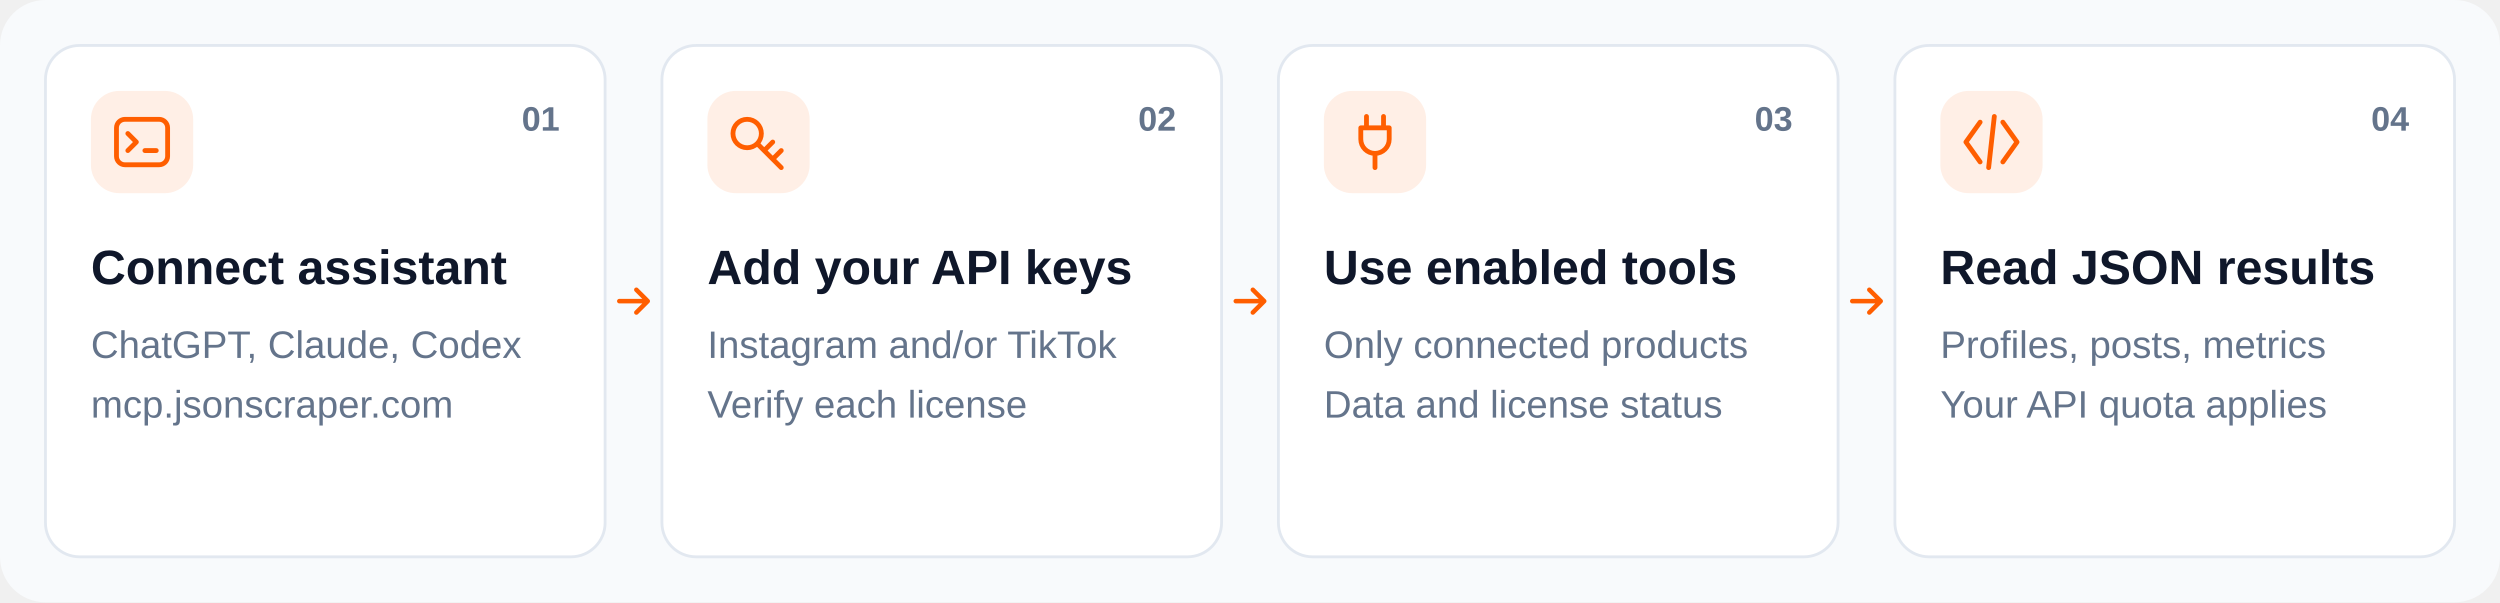
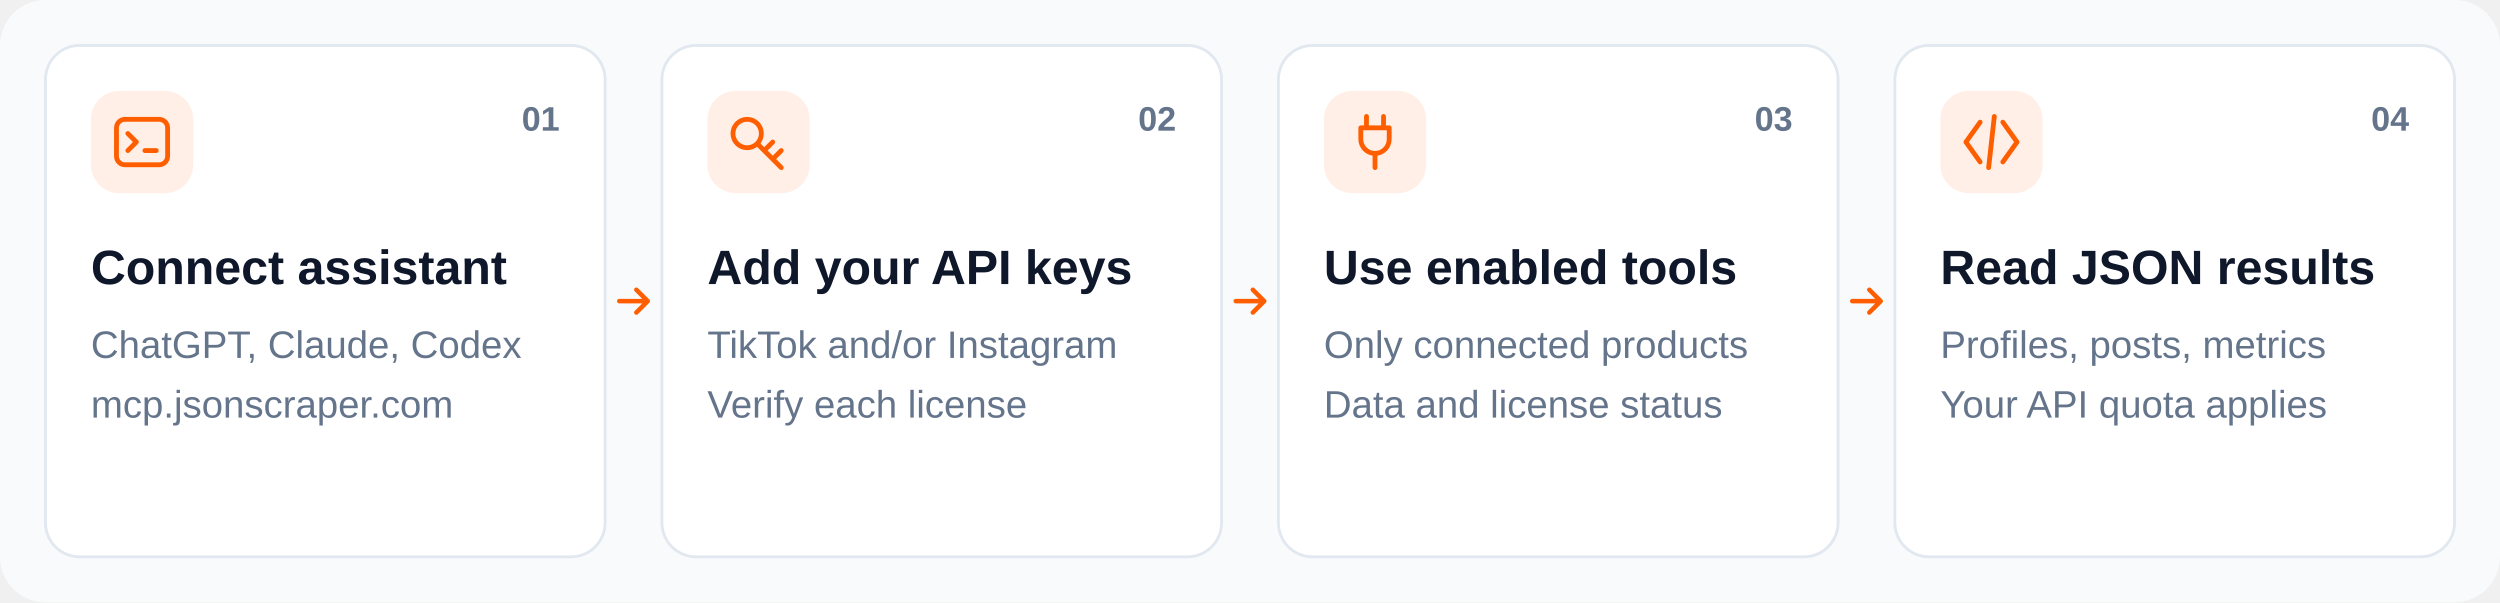
<svg xmlns="http://www.w3.org/2000/svg" width="880" height="212" viewBox="0 0 880 212" role="img" aria-label="Connect one assistant, verify one or both API licenses, use entitled tools and read JSON results">
  <rect width="880" height="212" rx="16" fill="#f8fafc" />
  <rect x="16" y="16" width="197" height="180" rx="12" fill="#ffffff" stroke="#e2e8f0" />
  <rect x="32" y="32" width="36" height="36" rx="10" fill="#ff5e00" fill-opacity=".10" />
  <g transform="translate(38 38)" fill="none" stroke="#ff5e00" stroke-width="1.7" stroke-linecap="round" stroke-linejoin="round">
    <rect x="3" y="4" width="18" height="16" rx="3" />
    <path d="m7 9 3 3-3 3m6 0h4" />
  </g>
  <text x="197" y="46" text-anchor="end" font-family="Arial,sans-serif" font-size="12" font-weight="600" fill="#64748b">01</text>
  <text x="32" y="100" font-family="Arial,sans-serif" font-size="17" font-weight="600" fill="#0f172a">Connect assistant</text>
  <text x="32" y="126" font-family="Arial,sans-serif" font-size="13.5" fill="#64748b">ChatGPT, Claude, Codex</text>
  <text x="32" y="147" font-family="Arial,sans-serif" font-size="13.5" fill="#64748b">mcp.jsonscraper.com</text>
  <path d="M218 106h10m-4-4 4 4-4 4" fill="none" stroke="#ff5e00" stroke-width="1.6" stroke-linecap="round" stroke-linejoin="round" />
  <rect x="233" y="16" width="197" height="180" rx="12" fill="#ffffff" stroke="#e2e8f0" />
  <rect x="249" y="32" width="36" height="36" rx="10" fill="#ff5e00" fill-opacity=".10" />
  <g transform="translate(255 38)" fill="none" stroke="#ff5e00" stroke-width="1.7" stroke-linecap="round" stroke-linejoin="round">
    <circle cx="8" cy="9" r="5" />
    <path d="m12 13 8 8m-3-3 3-3m-6 0 3-3" />
  </g>
  <text x="414" y="46" text-anchor="end" font-family="Arial,sans-serif" font-size="12" font-weight="600" fill="#64748b">02</text>
  <text x="249" y="100" font-family="Arial,sans-serif" font-size="17" font-weight="600" fill="#0f172a">Add your API keys</text>
-   <text x="249" y="126" font-family="Arial,sans-serif" font-size="13.5" fill="#64748b">Instagram and/or TikTok</text>
+   <text x="249" y="126" font-family="Arial,sans-serif" font-size="13.5" fill="#64748b">TikTok and/or Instagram</text>
  <text x="249" y="147" font-family="Arial,sans-serif" font-size="13.5" fill="#64748b">Verify each license</text>
  <path d="M435 106h10m-4-4 4 4-4 4" fill="none" stroke="#ff5e00" stroke-width="1.6" stroke-linecap="round" stroke-linejoin="round" />
  <rect x="450" y="16" width="197" height="180" rx="12" fill="#ffffff" stroke="#e2e8f0" />
  <rect x="466" y="32" width="36" height="36" rx="10" fill="#ff5e00" fill-opacity=".10" />
  <g transform="translate(472 38)" fill="none" stroke="#ff5e00" stroke-width="1.7" stroke-linecap="round" stroke-linejoin="round">
    <path d="M9 3v4m6-4v4M7 7h10v4a5 5 0 0 1-10 0V7ZM12 16v5" />
  </g>
  <text x="631" y="46" text-anchor="end" font-family="Arial,sans-serif" font-size="12" font-weight="600" fill="#64748b">03</text>
  <text x="466" y="100" font-family="Arial,sans-serif" font-size="17" font-weight="600" fill="#0f172a">Use enabled tools</text>
  <text x="466" y="126" font-family="Arial,sans-serif" font-size="13.5" fill="#64748b">Only connected products</text>
  <text x="466" y="147" font-family="Arial,sans-serif" font-size="13.5" fill="#64748b">Data and license status</text>
  <path d="M652 106h10m-4-4 4 4-4 4" fill="none" stroke="#ff5e00" stroke-width="1.6" stroke-linecap="round" stroke-linejoin="round" />
  <rect x="667" y="16" width="197" height="180" rx="12" fill="#ffffff" stroke="#e2e8f0" />
  <rect x="683" y="32" width="36" height="36" rx="10" fill="#ff5e00" fill-opacity=".10" />
  <g transform="translate(689 38)" fill="none" stroke="#ff5e00" stroke-width="1.7" stroke-linecap="round" stroke-linejoin="round">
    <path d="m8 5-5 7 5 7m8-14 5 7-5 7m-3-16-2 18" />
  </g>
  <text x="848" y="46" text-anchor="end" font-family="Arial,sans-serif" font-size="12" font-weight="600" fill="#64748b">04</text>
  <text x="683" y="100" font-family="Arial,sans-serif" font-size="17" font-weight="600" fill="#0f172a">Read JSON results</text>
  <text x="683" y="126" font-family="Arial,sans-serif" font-size="13.5" fill="#64748b">Profiles, posts, metrics</text>
  <text x="683" y="147" font-family="Arial,sans-serif" font-size="13.5" fill="#64748b">Your API quota applies</text>
</svg>
